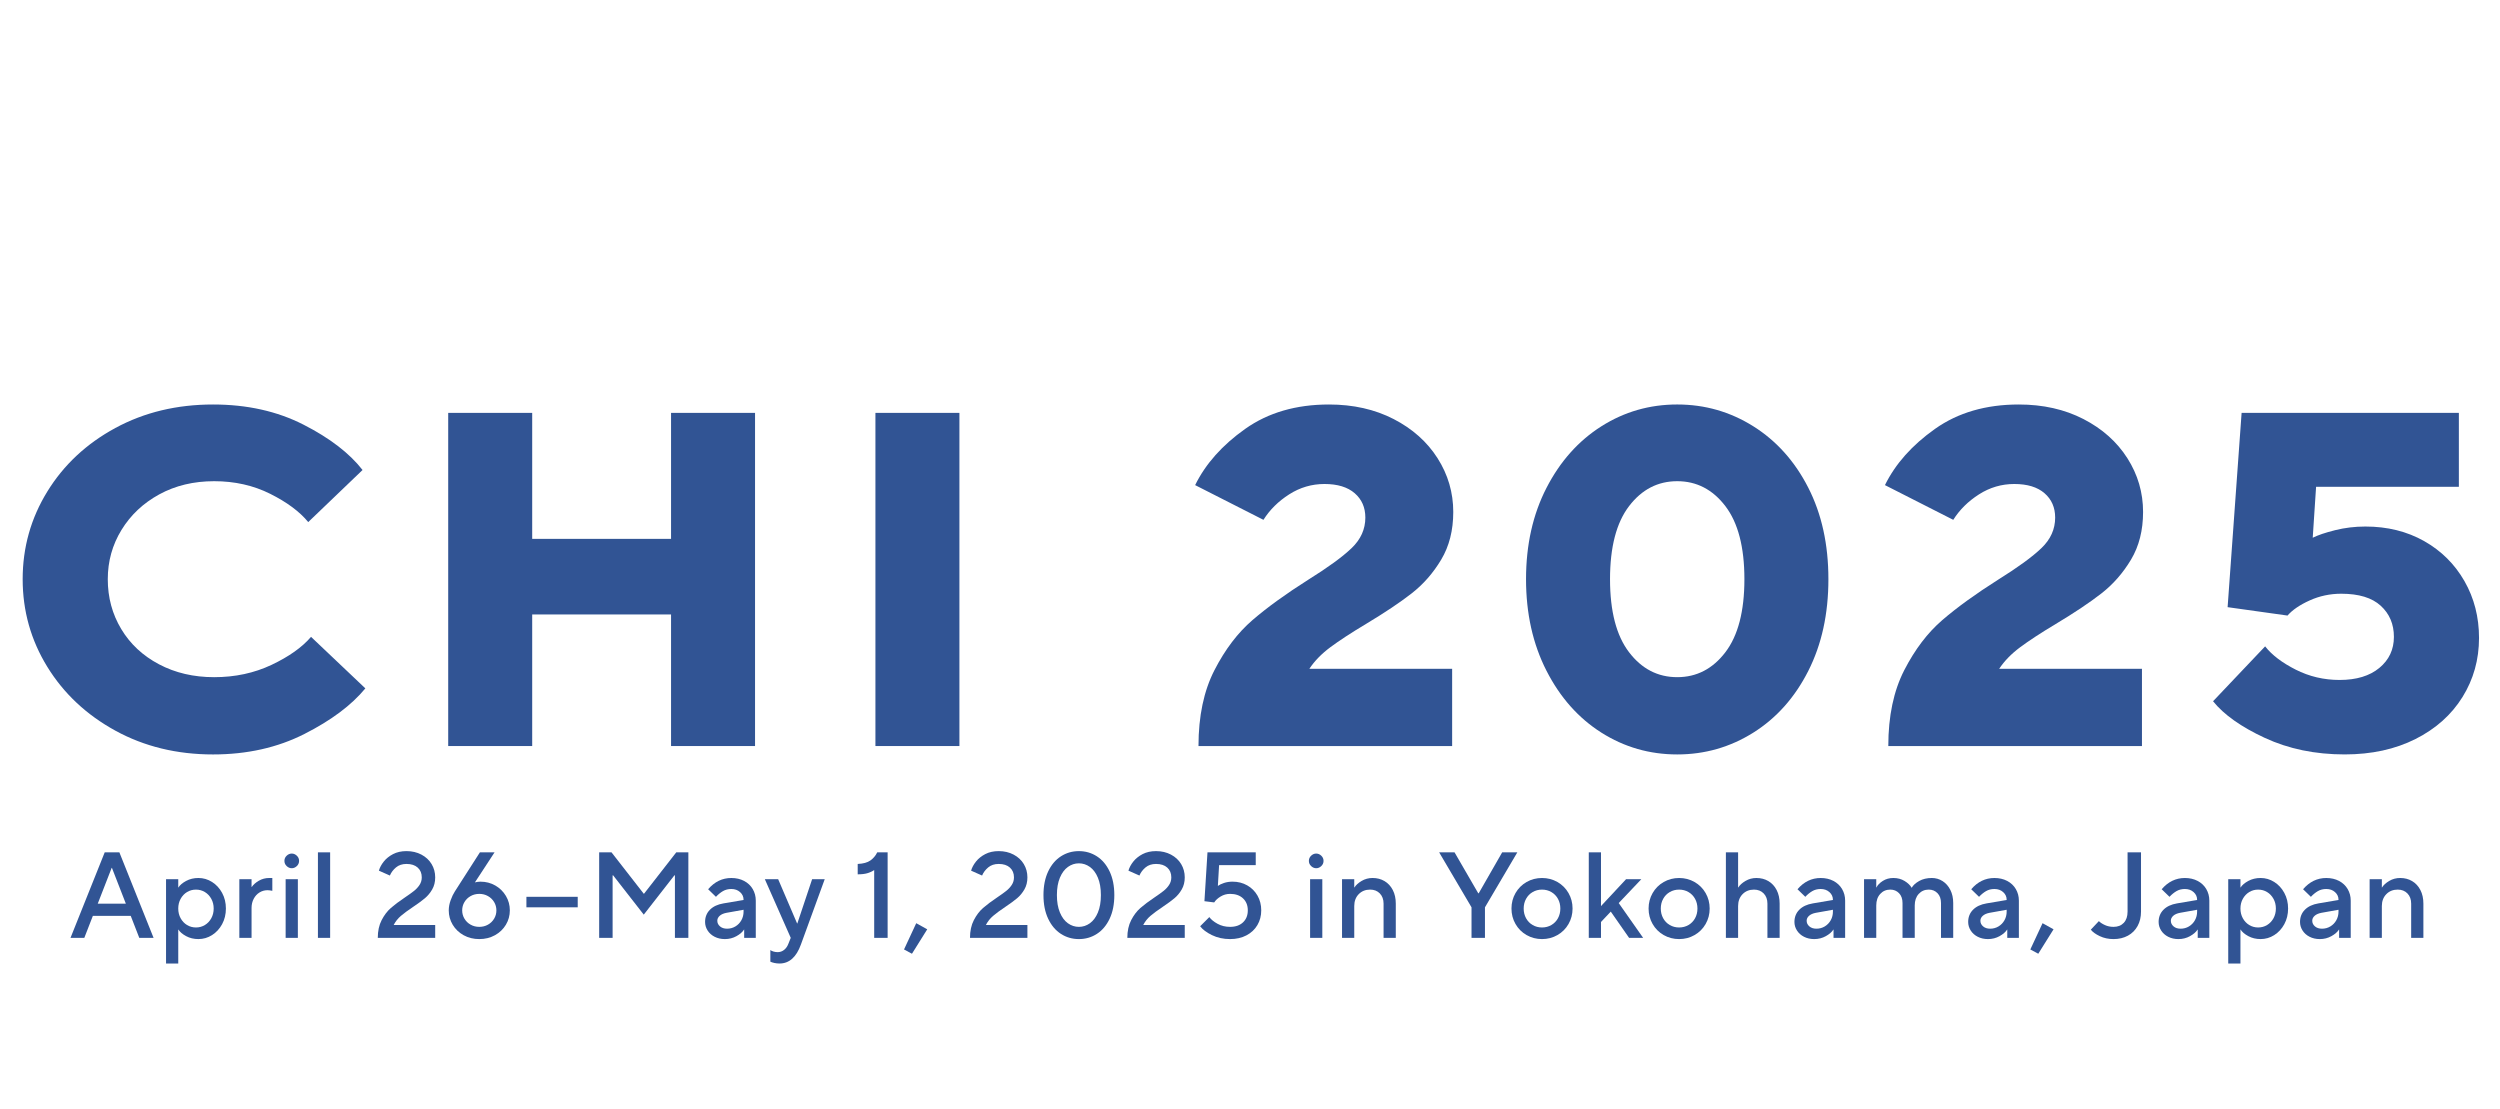
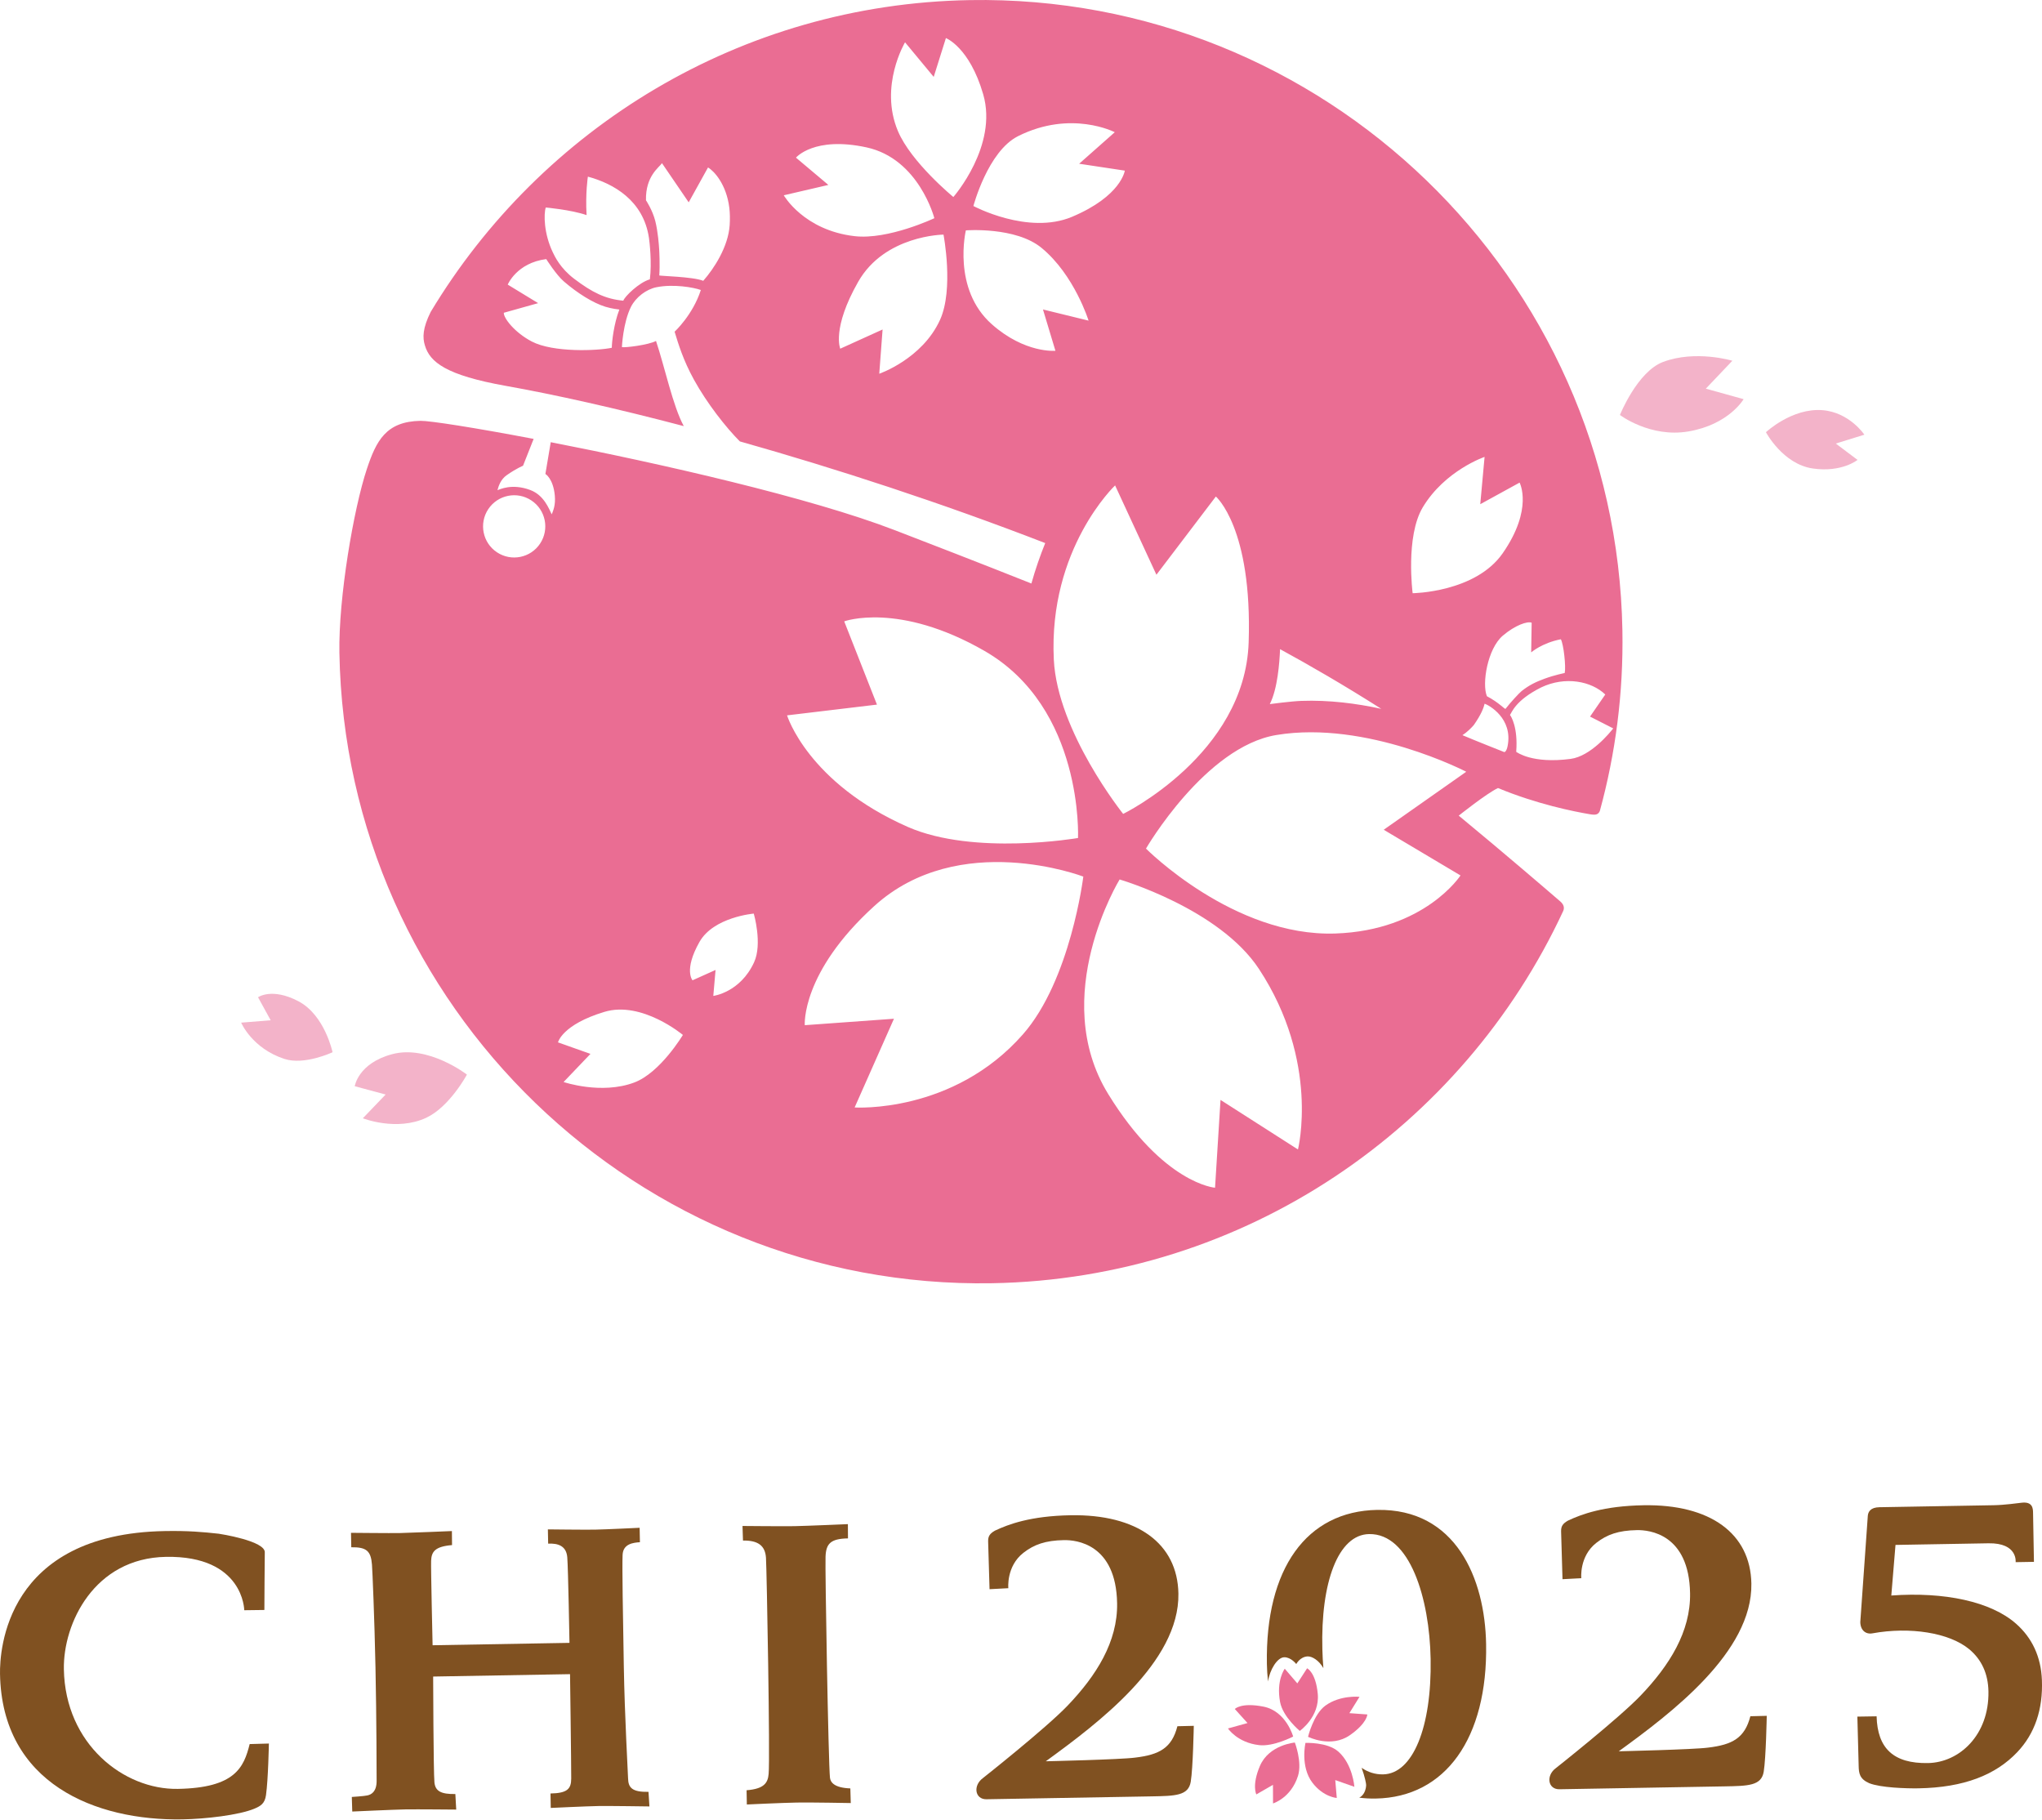
- <svg xmlns="http://www.w3.org/2000/svg" id="_レイヤー_2" viewBox="0 0 460 204">
+ <svg xmlns="http://www.w3.org/2000/svg" id="_レイヤー_2" viewBox="0 0 200 178.183">
  <defs>
-     <style>.cls-1{fill:none;}.cls-1,.cls-2{stroke-width:0px;}.cls-2{fill:#315494;}</style>
+     <style>.cls-1{fill:#f3b3c9;}.cls-1,.cls-2,.cls-3{stroke-width:0px;}.cls-2{fill:#805121;}.cls-3{fill:#ea6d93;}</style>
  </defs>
  <g id="_レイヤー_1-2">
-     <g id="chi2025">
-       <g id="daytime">
-         <path class="cls-2" d="m21.222,134.438c-5.323-2.918-9.496-6.833-12.518-11.744-3.022-4.91-4.533-10.285-4.533-16.124s1.511-11.212,4.533-16.124c3.021-4.91,7.194-8.809,12.518-11.693,5.322-2.885,11.315-4.326,17.979-4.326,6.249,0,11.797,1.236,16.639,3.708,4.842,2.473,8.464,5.255,10.869,8.345l-9.993,9.582c-1.581-1.922-3.915-3.657-7.006-5.203-3.091-1.545-6.526-2.318-10.303-2.318s-7.145.809-10.097,2.422c-2.954,1.614-5.271,3.796-6.954,6.542-1.684,2.748-2.524,5.77-2.524,9.066,0,3.366.824,6.423,2.473,9.169,1.648,2.748,3.967,4.912,6.954,6.49,2.988,1.582,6.37,2.37,10.148,2.37,3.846,0,7.366-.755,10.561-2.267,3.193-1.51,5.614-3.228,7.263-5.15l9.994,9.478c-2.542,3.091-6.285,5.89-11.23,8.397-4.945,2.506-10.544,3.76-16.793,3.76-6.663,0-12.656-1.46-17.979-4.379Z" />
-         <path class="cls-2" d="m97.924,137.271h-15.454v-61.301h15.454v23.181h25.55v-23.181h15.454v61.301h-15.454v-24.211h-25.55v24.211Z" />
-         <path class="cls-2" d="m176.533,137.271h-15.454v-61.301h15.454v61.301Z" />
-         <path class="cls-2" d="m220.522,137.271c0-5.494.979-10.148,2.937-13.961,1.958-3.812,4.292-6.885,7.006-9.221,2.713-2.334,6.13-4.807,10.251-7.418,3.64-2.266,6.301-4.206,7.984-5.82,1.683-1.613,2.524-3.485,2.524-5.615,0-1.854-.653-3.348-1.957-4.481-1.306-1.134-3.16-1.7-5.563-1.7-2.336,0-4.5.636-6.491,1.906-1.992,1.271-3.572,2.833-4.739,4.688l-12.569-6.388c1.923-3.915,4.997-7.366,9.222-10.354,4.224-2.987,9.357-4.48,15.402-4.48,4.464,0,8.43.893,11.899,2.678,3.467,1.787,6.164,4.19,8.087,7.212,1.923,3.023,2.885,6.32,2.885,9.891,0,3.366-.738,6.284-2.215,8.757-1.478,2.473-3.297,4.551-5.46,6.233-2.164,1.685-4.963,3.555-8.396,5.615-2.748,1.648-4.93,3.075-6.543,4.275-1.614,1.202-2.902,2.524-3.863,3.966h26.271v14.219h-46.671Z" />
-         <path class="cls-2" d="m294.648,134.799c-4.224-2.68-7.59-6.474-10.097-11.385-2.508-4.91-3.761-10.525-3.761-16.845s1.253-11.915,3.761-16.794c2.507-4.875,5.873-8.654,10.097-11.332,4.224-2.679,8.876-4.018,13.96-4.018s9.752,1.339,14.012,4.018c4.258,2.678,7.624,6.439,10.097,11.281s3.709,10.457,3.709,16.845-1.236,12.021-3.709,16.896c-2.473,4.879-5.839,8.654-10.097,11.334-4.26,2.678-8.93,4.018-14.012,4.018s-9.736-1.34-13.96-4.018Zm22.82-14.785c2.334-3.055,3.503-7.537,3.503-13.444s-1.169-10.388-3.503-13.444c-2.336-3.057-5.29-4.586-8.86-4.586s-6.526,1.529-8.86,4.586c-2.336,3.057-3.503,7.538-3.503,13.444s1.167,10.39,3.503,13.444c2.334,3.058,5.288,4.585,8.86,4.585s6.524-1.527,8.86-4.585Z" />
-         <path class="cls-2" d="m347.448,137.271c0-5.494.979-10.148,2.937-13.961,1.958-3.812,4.292-6.885,7.006-9.221,2.713-2.334,6.13-4.807,10.251-7.418,3.64-2.266,6.301-4.206,7.984-5.82,1.683-1.613,2.524-3.485,2.524-5.615,0-1.854-.653-3.348-1.957-4.481-1.306-1.134-3.16-1.7-5.563-1.7-2.336,0-4.5.636-6.491,1.906-1.992,1.271-3.572,2.833-4.739,4.688l-12.569-6.388c1.923-3.915,4.997-7.366,9.222-10.354,4.224-2.987,9.357-4.48,15.402-4.48,4.464,0,8.43.893,11.899,2.678,3.467,1.787,6.164,4.19,8.087,7.212,1.923,3.023,2.885,6.32,2.885,9.891,0,3.366-.738,6.284-2.215,8.757-1.478,2.473-3.297,4.551-5.46,6.233-2.164,1.685-4.963,3.555-8.396,5.615-2.748,1.648-4.93,3.075-6.543,4.275-1.614,1.202-2.902,2.524-3.863,3.966h26.271v14.219h-46.671Z" />
-         <path class="cls-2" d="m416.732,135.777c-4.363-2.025-7.539-4.275-9.53-6.748l9.581-10.098c1.236,1.582,3.107,3.006,5.615,4.276,2.507,1.271,5.203,1.905,8.088,1.905,3.091,0,5.527-.736,7.314-2.215,1.785-1.476,2.679-3.382,2.679-5.717s-.808-4.24-2.421-5.719c-1.615-1.477-4.036-2.215-7.264-2.215-2.061,0-4.002.412-5.821,1.236-1.82.824-3.178,1.752-4.069,2.781l-11.023-1.545,2.575-35.75h39.975v13.6h-26.271l-.618,9.375c.961-.479,2.334-.943,4.121-1.391,1.785-.446,3.64-.67,5.563-.67,4.052,0,7.657.894,10.817,2.679,3.158,1.786,5.631,4.241,7.418,7.366,1.785,3.127,2.679,6.611,2.679,10.457,0,3.984-1.015,7.607-3.039,10.869-2.027,3.264-4.912,5.839-8.654,7.728-3.744,1.888-8.088,2.833-13.033,2.833-5.427,0-10.32-1.014-14.681-3.039Z" />
-         <path class="cls-2" d="m15.513,172.566h-2.54l6.294-15.735h2.697l6.294,15.735h-2.63l-1.573-4.047h-6.968l-1.574,4.047Zm5.035-12.881l-2.562,6.586h5.17l-2.562-6.586h-.045Z" />
-         <path class="cls-2" d="m30.551,177.287v-15.511h2.248v1.528h.022c.284-.449.761-.854,1.428-1.214.666-.359,1.419-.54,2.259-.54.899,0,1.734.244,2.506.731.772.487,1.391,1.157,1.854,2.012.465.854.697,1.813.697,2.877s-.232,2.023-.697,2.878c-.464.854-1.082,1.524-1.854,2.012-.771.486-1.606.73-2.506.73-.84,0-1.593-.18-2.259-.54-.667-.359-1.144-.765-1.428-1.214h-.022v6.25h-2.248Zm7.148-7.082c.494-.299.888-.715,1.18-1.247.293-.532.438-1.128.438-1.787s-.146-1.255-.438-1.786c-.292-.532-.686-.948-1.18-1.248s-1.042-.449-1.641-.449-1.146.149-1.642.449c-.494.3-.888.716-1.18,1.248-.292.531-.438,1.127-.438,1.786s.146,1.255.438,1.787.686.948,1.18,1.247c.495.301,1.042.45,1.642.45s1.146-.149,1.641-.45Z" />
-         <path class="cls-2" d="m44.038,172.566v-10.79h2.248v1.416h.045c.284-.419.716-.798,1.293-1.136.576-.336,1.217-.506,1.922-.506h.562v2.361c-.345-.075-.645-.113-.899-.113-.524,0-1.011.139-1.461.416-.449.277-.806.668-1.067,1.17-.263.502-.394,1.06-.394,1.674v5.508h-2.248Z" />
-         <path class="cls-2" d="m52.749,159.359c-.277-.262-.416-.58-.416-.955s.139-.693.416-.955.588-.394.933-.394.655.132.933.394.416.581.416.955-.139.693-.416.955c-.277.263-.588.395-.933.395s-.655-.132-.933-.395Zm2.057,13.207h-2.248v-10.79h2.248v10.79Z" />
-         <path class="cls-2" d="m60.746,172.566h-2.248v-15.735h2.248v15.735Z" />
-         <path class="cls-2" d="m69.513,172.566c0-1.26.235-2.346.708-3.26.472-.914,1.037-1.66,1.697-2.236.659-.577,1.513-1.218,2.562-1.922.733-.495,1.304-.902,1.708-1.226.404-.321.742-.688,1.012-1.102.27-.411.404-.872.404-1.382,0-.75-.247-1.35-.742-1.799-.494-.449-1.184-.674-2.067-.674-.779,0-1.424.213-1.934.641-.51.427-.884.926-1.124,1.494l-2.022-.898c.164-.57.464-1.128.899-1.675.434-.547,1.003-1.004,1.708-1.372.704-.366,1.528-.55,2.473-.55,1.019,0,1.933.214,2.742.641s1.435,1.008,1.877,1.741c.441.734.663,1.552.663,2.451,0,.839-.184,1.577-.551,2.214-.367.638-.812,1.177-1.337,1.618-.525.442-1.244.971-2.158,1.585-.944.63-1.697,1.185-2.259,1.663-.562.48-1.009,1.042-1.338,1.686h7.643v2.361h-10.564Z" />
-         <path class="cls-2" d="m91.135,162.934c.823.473,1.476,1.113,1.955,1.922.479.81.72,1.693.72,2.652s-.244,1.844-.73,2.652c-.487.81-1.158,1.45-2.013,1.922-.854.473-1.812.709-2.877.709s-2.022-.236-2.877-.709c-.854-.472-1.525-1.112-2.012-1.922-.487-.809-.73-1.693-.73-2.652,0-.599.115-1.221.348-1.865s.491-1.184.776-1.619l4.607-7.192h2.697l-3.618,5.53c.329-.09.674-.135,1.033-.135.989,0,1.896.235,2.721.707Zm-1.35,7.205c.479-.27.858-.637,1.136-1.102s.416-.975.416-1.529-.139-1.063-.416-1.527c-.277-.465-.656-.832-1.136-1.102-.479-.271-1.011-.405-1.596-.405s-1.116.135-1.596.405c-.479.27-.858.637-1.135,1.102-.278.464-.416.974-.416,1.527s.138,1.064.416,1.529c.276.465.655.832,1.135,1.102s1.012.404,1.596.404,1.116-.135,1.596-.404Z" />
-         <path class="cls-2" d="m106.3,166.946h-9.44v-1.933h9.44v1.933Z" />
-         <path class="cls-2" d="m112.72,172.566h-2.473v-15.735h2.271l5.934,7.62h.045l5.935-7.62h2.226v15.735h-2.473v-11.51h-.09l-5.643,7.238-5.642-7.238h-.09v11.51Z" />
-         <path class="cls-2" d="m136.917,162.091c.682.36,1.21.858,1.585,1.495.374.637.562,1.346.562,2.124v6.856h-2.136v-1.529h-.022c-.284.449-.749.854-1.394,1.214-.645.36-1.356.54-2.135.54-.705,0-1.334-.143-1.889-.428-.555-.284-.985-.67-1.292-1.157-.308-.487-.461-1.008-.461-1.562,0-.899.296-1.647.888-2.247s1.42-.99,2.483-1.17l3.709-.629v-.045c0-.555-.213-1.023-.641-1.404-.427-.383-.963-.574-1.606-.574-.585,0-1.102.132-1.552.394-.449.263-.876.61-1.281,1.046l-1.438-1.395c1.184-1.379,2.607-2.068,4.271-2.068.884,0,1.666.181,2.349.54Zm-1.607,8.374c.465-.277.832-.656,1.102-1.136s.404-1.012.404-1.597v-.336l-3.146.562c-.54.104-.955.288-1.248.551-.292.263-.438.565-.438.91,0,.405.164.749.494,1.034.329.285.765.427,1.304.427.554,0,1.063-.138,1.528-.415Z" />
-         <path class="cls-2" d="m149.433,161.776h2.315l-4.384,12.026c-.839,2.322-2.15,3.484-3.934,3.484-.329,0-.648-.035-.955-.102-.308-.068-.551-.146-.73-.236v-2.135c.135.104.326.193.573.27.247.074.506.111.775.111.435,0,.824-.135,1.169-.404s.606-.637.787-1.102l.449-1.123-4.766-10.79h2.45l3.484,8.138h.045l2.72-8.138Z" />
-         <path class="cls-2" d="m160.852,160.09c-.375.256-.798.45-1.27.585-.473.135-1.061.202-1.765.202v-1.91c1.019-.045,1.798-.259,2.337-.641.54-.383.959-.881,1.259-1.495h1.911v15.735h-2.473v-12.477Z" />
-         <path class="cls-2" d="m170.611,170.992l-2.81,4.496-1.461-.787,2.248-4.832,2.022,1.123Z" />
-         <path class="cls-2" d="m178.479,172.566c0-1.26.235-2.346.708-3.26.472-.914,1.037-1.66,1.697-2.236.659-.577,1.513-1.218,2.562-1.922.733-.495,1.304-.902,1.708-1.226.404-.321.742-.688,1.012-1.102.27-.411.404-.872.404-1.382,0-.75-.247-1.35-.742-1.799-.494-.449-1.184-.674-2.067-.674-.779,0-1.424.213-1.934.641-.51.427-.884.926-1.124,1.494l-2.022-.898c.164-.57.464-1.128.899-1.675.434-.547,1.003-1.004,1.708-1.372.704-.366,1.528-.55,2.473-.55,1.019,0,1.933.214,2.742.641s1.435,1.008,1.877,1.741c.441.734.663,1.552.663,2.451,0,.839-.184,1.577-.551,2.214-.367.638-.812,1.177-1.337,1.618-.525.442-1.244.971-2.158,1.585-.944.63-1.697,1.185-2.259,1.663-.562.48-1.009,1.042-1.338,1.686h7.643v2.361h-10.564Z" />
-         <path class="cls-2" d="m195.212,171.836c-.988-.637-1.771-1.566-2.349-2.788s-.865-2.671-.865-4.35.288-3.128.865-4.349c.577-1.222,1.36-2.15,2.349-2.788.989-.637,2.091-.955,3.305-.955s2.315.318,3.305.955c.989.638,1.771,1.566,2.349,2.788.577,1.221.865,2.671.865,4.349s-.288,3.128-.865,4.35-1.359,2.151-2.349,2.788-2.091.955-3.305.955-2.315-.318-3.305-.955Zm5.328-1.956c.614-.442,1.104-1.102,1.472-1.978.367-.877.551-1.945.551-3.204s-.184-2.326-.551-3.203c-.367-.876-.857-1.536-1.472-1.978-.615-.442-1.289-.664-2.023-.664s-1.408.222-2.023.664c-.614.441-1.104,1.102-1.472,1.978-.367.877-.551,1.944-.551,3.203s.184,2.327.551,3.204c.367.876.857,1.535,1.472,1.978.615.442,1.289.663,2.023.663s1.408-.221,2.023-.663Z" />
-         <path class="cls-2" d="m207.43,172.566c0-1.26.235-2.346.708-3.26.472-.914,1.037-1.66,1.697-2.236.659-.577,1.513-1.218,2.562-1.922.733-.495,1.304-.902,1.708-1.226.404-.321.742-.688,1.012-1.102.27-.411.404-.872.404-1.382,0-.75-.247-1.35-.742-1.799-.494-.449-1.184-.674-2.067-.674-.779,0-1.424.213-1.934.641-.51.427-.884.926-1.124,1.494l-2.022-.898c.164-.57.464-1.128.899-1.675.434-.547,1.003-1.004,1.708-1.372.704-.366,1.528-.55,2.473-.55,1.019,0,1.933.214,2.742.641s1.435,1.008,1.877,1.741c.441.734.663,1.552.663,2.451,0,.839-.184,1.577-.551,2.214-.367.638-.812,1.177-1.337,1.618-.525.442-1.244.971-2.158,1.585-.944.63-1.697,1.185-2.259,1.663-.562.48-1.009,1.042-1.338,1.686h7.643v2.361h-10.564Z" />
-         <path class="cls-2" d="m222.997,172.061c-.997-.487-1.72-1.031-2.169-1.63l1.686-1.687c.33.45.835.862,1.518,1.236.682.375,1.45.562,2.304.562,1.004,0,1.799-.277,2.383-.832.585-.555.877-1.289.877-2.203s-.292-1.648-.877-2.203c-.584-.554-1.379-.831-2.383-.831-.629,0-1.21.161-1.742.483s-.925.686-1.18,1.09l-1.799-.225.562-8.991h8.879v2.36h-6.743l-.226,3.821c.255-.194.626-.374,1.113-.54.486-.164,1.015-.246,1.585-.246,1.003,0,1.906.229,2.708.686s1.431,1.086,1.889,1.888c.457.802.686,1.704.686,2.708s-.236,1.908-.708,2.709c-.473.802-1.144,1.432-2.012,1.889-.87.457-1.874.686-3.013.686-1.229,0-2.342-.244-3.338-.73Z" />
-         <path class="cls-2" d="m241.249,159.359c-.277-.262-.416-.58-.416-.955s.139-.693.416-.955.588-.394.933-.394.655.132.933.394.416.581.416.955-.139.693-.416.955c-.277.263-.588.395-.933.395s-.655-.132-.933-.395Zm2.057,13.207h-2.248v-10.79h2.248v10.79Z" />
-         <path class="cls-2" d="m246.934,172.566v-10.79h2.248v1.528h.022c.284-.449.73-.854,1.338-1.214.606-.359,1.277-.54,2.012-.54.823,0,1.559.191,2.202.574.645.382,1.15.93,1.518,1.641.367.712.551,1.547.551,2.506v6.295h-2.248v-6.295c0-.778-.229-1.404-.686-1.877-.457-.472-1.053-.707-1.787-.707-.854,0-1.555.28-2.102.842-.547.562-.82,1.293-.82,2.192v5.845h-2.248Z" />
-         <path class="cls-2" d="m273.233,172.566h-2.473v-5.62l-5.957-10.115h2.832l4.361,7.53h.09l4.315-7.53h2.788l-5.957,10.115v5.62Z" />
-         <path class="cls-2" d="m280.887,172.049c-.861-.494-1.539-1.172-2.034-2.034-.494-.862-.741-1.81-.741-2.844s.247-1.981.741-2.843c.495-.862,1.173-1.541,2.034-2.035.862-.494,1.81-.742,2.844-.742s1.981.248,2.844.742c.861.494,1.54,1.173,2.034,2.035.494.861.742,1.809.742,2.843s-.248,1.981-.742,2.844-1.173,1.54-2.034,2.034c-.862.494-1.81.742-2.844.742s-1.981-.248-2.844-.742Zm4.563-1.844c.517-.299.922-.715,1.214-1.247s.438-1.128.438-1.787-.146-1.255-.438-1.786c-.292-.532-.697-.948-1.214-1.248s-1.09-.449-1.72-.449-1.202.149-1.72.449c-.517.3-.921.716-1.214,1.248-.292.531-.438,1.127-.438,1.786s.146,1.255.438,1.787c.293.532.697.948,1.214,1.247.518.301,1.091.45,1.72.45s1.203-.149,1.72-.45Z" />
-         <path class="cls-2" d="m294.583,172.566h-2.248v-15.735h2.248v9.891l4.608-4.945h2.81l-4.158,4.384,4.495,6.406h-2.585l-3.371-4.834-1.799,1.911v2.923Z" />
-         <path class="cls-2" d="m306.115,172.049c-.861-.494-1.539-1.172-2.034-2.034-.494-.862-.741-1.81-.741-2.844s.247-1.981.741-2.843c.495-.862,1.173-1.541,2.034-2.035.862-.494,1.81-.742,2.844-.742s1.981.248,2.844.742c.861.494,1.54,1.173,2.034,2.035.494.861.742,1.809.742,2.843s-.248,1.981-.742,2.844-1.173,1.54-2.034,2.034c-.862.494-1.81.742-2.844.742s-1.981-.248-2.844-.742Zm4.563-1.844c.517-.299.922-.715,1.214-1.247s.438-1.128.438-1.787-.146-1.255-.438-1.786c-.292-.532-.697-.948-1.214-1.248s-1.09-.449-1.72-.449-1.202.149-1.72.449c-.517.3-.921.716-1.214,1.248-.292.531-.438,1.127-.438,1.786s.146,1.255.438,1.787c.293.532.697.948,1.214,1.247.518.301,1.091.45,1.72.45s1.203-.149,1.72-.45Z" />
-         <path class="cls-2" d="m317.563,172.566v-15.735h2.248v6.474h.022c.284-.449.73-.854,1.338-1.214.606-.359,1.277-.54,2.012-.54.824,0,1.559.191,2.203.574.644.382,1.149.93,1.517,1.641.367.712.551,1.547.551,2.506v6.295h-2.248v-6.295c0-.778-.229-1.404-.686-1.877-.457-.472-1.053-.707-1.787-.707-.854,0-1.555.28-2.102.842-.547.562-.82,1.293-.82,2.192v5.845h-2.248Z" />
-         <path class="cls-2" d="m337.358,162.091c.682.36,1.21.858,1.585,1.495.374.637.562,1.346.562,2.124v6.856h-2.136v-1.529h-.022c-.284.449-.749.854-1.394,1.214-.645.36-1.356.54-2.135.54-.705,0-1.334-.143-1.889-.428-.555-.284-.985-.67-1.292-1.157-.308-.487-.461-1.008-.461-1.562,0-.899.296-1.647.888-2.247s1.42-.99,2.483-1.17l3.709-.629v-.045c0-.555-.213-1.023-.641-1.404-.427-.383-.963-.574-1.606-.574-.585,0-1.102.132-1.552.394-.449.263-.876.61-1.281,1.046l-1.438-1.395c1.184-1.379,2.607-2.068,4.271-2.068.884,0,1.666.181,2.349.54Zm-1.607,8.374c.465-.277.832-.656,1.102-1.136s.404-1.012.404-1.597v-.336l-3.146.562c-.54.104-.955.288-1.248.551-.292.263-.438.565-.438.91,0,.405.164.749.494,1.034.329.285.765.427,1.304.427.554,0,1.063-.138,1.528-.415Z" />
-         <path class="cls-2" d="m342.983,172.566v-10.79h2.248v1.528h.022c.225-.449.618-.854,1.181-1.214.562-.359,1.21-.54,1.944-.54.778,0,1.468.185,2.067.551.6.368,1.026.776,1.281,1.226h.045c.255-.449.708-.857,1.36-1.226.651-.366,1.427-.551,2.326-.551.72,0,1.379.191,1.979.574.599.382,1.075.922,1.427,1.618.353.696.528,1.503.528,2.417v6.406h-2.247v-6.406c0-.765-.214-1.367-.641-1.811-.428-.441-.964-.662-1.607-.662-.75,0-1.368.266-1.854.797-.487.533-.73,1.24-.73,2.125v5.957h-2.248v-6.406c0-.765-.214-1.367-.641-1.811-.427-.441-.963-.662-1.607-.662-.749,0-1.367.266-1.854.797-.487.533-.73,1.24-.73,2.125v5.957h-2.248Z" />
-         <path class="cls-2" d="m369.326,162.091c.682.36,1.21.858,1.585,1.495.374.637.562,1.346.562,2.124v6.856h-2.136v-1.529h-.022c-.284.449-.749.854-1.394,1.214-.645.36-1.356.54-2.135.54-.705,0-1.334-.143-1.889-.428-.555-.284-.985-.67-1.292-1.157-.308-.487-.461-1.008-.461-1.562,0-.899.296-1.647.888-2.247s1.42-.99,2.483-1.17l3.709-.629v-.045c0-.555-.213-1.023-.641-1.404-.427-.383-.963-.574-1.606-.574-.585,0-1.102.132-1.552.394-.449.263-.876.61-1.281,1.046l-1.438-1.395c1.184-1.379,2.607-2.068,4.271-2.068.884,0,1.666.181,2.349.54Zm-1.607,8.374c.465-.277.832-.656,1.102-1.136s.404-1.012.404-1.597v-.336l-3.146.562c-.54.104-.955.288-1.248.551-.292.263-.438.565-.438.91,0,.405.164.749.494,1.034.329.285.765.427,1.304.427.554,0,1.063-.138,1.528-.415Z" />
-         <path class="cls-2" d="m377.852,170.992l-2.81,4.496-1.461-.787,2.248-4.832,2.022,1.123Z" />
-         <path class="cls-2" d="m386.36,172.251c-.757-.359-1.308-.757-1.652-1.19l1.483-1.574c.27.27.645.514,1.124.73.479.218,1.004.326,1.573.326.794,0,1.424-.248,1.889-.742.464-.494.696-1.184.696-2.068v-10.901h2.473v10.901c0,1.005-.21,1.889-.629,2.653-.42.765-1.012,1.356-1.776,1.775-.764.419-1.648.63-2.652.63-.929,0-1.772-.18-2.528-.54Z" />
-         <path class="cls-2" d="m404.369,162.091c.682.36,1.21.858,1.585,1.495.374.637.562,1.346.562,2.124v6.856h-2.136v-1.529h-.022c-.284.449-.749.854-1.394,1.214-.645.36-1.356.54-2.135.54-.705,0-1.334-.143-1.889-.428-.555-.284-.985-.67-1.292-1.157-.308-.487-.461-1.008-.461-1.562,0-.899.296-1.647.888-2.247s1.42-.99,2.483-1.17l3.709-.629v-.045c0-.555-.213-1.023-.641-1.404-.427-.383-.963-.574-1.606-.574-.585,0-1.102.132-1.552.394-.449.263-.876.61-1.281,1.046l-1.438-1.395c1.184-1.379,2.607-2.068,4.271-2.068.884,0,1.666.181,2.349.54Zm-1.607,8.374c.465-.277.832-.656,1.102-1.136s.404-1.012.404-1.597v-.336l-3.146.562c-.54.104-.955.288-1.248.551-.292.263-.438.565-.438.91,0,.405.164.749.494,1.034.329.285.765.427,1.304.427.554,0,1.063-.138,1.528-.415Z" />
-         <path class="cls-2" d="m409.995,177.287v-15.511h2.248v1.528h.022c.284-.449.761-.854,1.428-1.214.666-.359,1.419-.54,2.259-.54.899,0,1.734.244,2.506.731.772.487,1.391,1.157,1.854,2.012.465.854.697,1.813.697,2.877s-.232,2.023-.697,2.878c-.464.854-1.082,1.524-1.854,2.012-.771.486-1.606.73-2.506.73-.84,0-1.593-.18-2.259-.54-.667-.359-1.144-.765-1.428-1.214h-.022v6.25h-2.248Zm7.148-7.082c.494-.299.888-.715,1.18-1.247.293-.532.438-1.128.438-1.787s-.146-1.255-.438-1.786c-.292-.532-.686-.948-1.18-1.248s-1.042-.449-1.641-.449-1.146.149-1.642.449c-.494.3-.888.716-1.18,1.248-.292.531-.438,1.127-.438,1.786s.146,1.255.438,1.787.686.948,1.18,1.247c.495.301,1.042.45,1.642.45s1.146-.149,1.641-.45Z" />
-         <path class="cls-2" d="m430.386,162.091c.682.36,1.21.858,1.585,1.495.374.637.562,1.346.562,2.124v6.856h-2.136v-1.529h-.022c-.284.449-.749.854-1.394,1.214-.645.36-1.356.54-2.135.54-.705,0-1.334-.143-1.889-.428-.555-.284-.985-.67-1.292-1.157-.308-.487-.461-1.008-.461-1.562,0-.899.296-1.647.888-2.247s1.42-.99,2.483-1.17l3.709-.629v-.045c0-.555-.213-1.023-.641-1.404-.427-.383-.963-.574-1.606-.574-.585,0-1.102.132-1.552.394-.449.263-.876.61-1.281,1.046l-1.438-1.395c1.184-1.379,2.607-2.068,4.271-2.068.884,0,1.666.181,2.349.54Zm-1.607,8.374c.465-.277.832-.656,1.102-1.136s.404-1.012.404-1.597v-.336l-3.146.562c-.54.104-.955.288-1.248.551-.292.263-.438.565-.438.91,0,.405.164.749.494,1.034.329.285.765.427,1.304.427.554,0,1.063-.138,1.528-.415Z" />
-         <path class="cls-2" d="m436.012,172.566v-10.79h2.248v1.528h.022c.284-.449.73-.854,1.338-1.214.606-.359,1.277-.54,2.012-.54.823,0,1.559.191,2.202.574.645.382,1.15.93,1.518,1.641.367.712.551,1.547.551,2.506v6.295h-2.248v-6.295c0-.778-.229-1.404-.686-1.877-.457-.472-1.053-.707-1.787-.707-.854,0-1.555.28-2.102.842-.547.562-.82,1.293-.82,2.192v5.845h-2.248Z" />
-       </g>
-       <rect class="cls-1" width="460" height="204" />
+     <g id="logo-chi2025">
+       <path class="cls-2" d="m24.453,170.805c-.568,2.276-1.416,4.29-7.037,4.388-5.267.092-11.031-4.362-11.16-11.716-.078-4.497,2.972-10.886,9.998-11.008,7.625-.133,7.669,5.227,7.669,5.227l1.971-.025s.029-5.483.04-5.608c.127-1.158-4.464-1.855-4.511-1.86-1.581-.171-2.974-.3-5.277-.26C.553,150.215-.038,161.648.002,163.936c.187,10.727,9.351,14.391,17.864,14.242,2.278-.04,5.518-.416,7.038-1.041.619-.263,1.032-.497,1.149-1.337.219-1.559.282-5.048.282-5.048l-1.882.052Z" />
+       <path class="cls-2" d="m63.518,175.484c-1.579.028-1.984-.385-2.003-1.326-.01-.495-.331-6.017-.416-10.924-.086-4.907-.172-9.844-.12-10.956.045-1.096,1.059-1.201,1.697-1.243l-.028-1.413s-3.335.164-4.371.182-4.616-.026-4.616-.026l.027,1.397c.973-.05,1.785.222,1.873,1.345.089,1.109.216,8.372.216,8.372l-13.407.234s-.176-7.639-.146-8.264c.036-.896.371-1.406,2.05-1.545l-.013-1.374s-4.293.181-5.12.196-4.762-.023-4.762-.023l.026,1.414c1.518-.026,1.922.388,2.027,1.699.044.544.243,5.188.344,10.062.105,5.067.11,10.374.112,11.114.002,1.058-.507,1.343-.911,1.429-.311.072-1.519.149-1.519.149l.043,1.428s4.122-.19,5.211-.209,4.972.018,4.972.018l-.085-1.523c-1.41.025-1.97-.29-2.05-1.147-.097-1.038-.125-10.359-.125-10.359l13.407-.234s.121,8.74.116,10.231c-.005,1.001-.379,1.427-2.029,1.455l.025,1.415s3.545-.167,4.663-.186,5.001.04,5.001.04l-.091-1.428Z" />
+       <path class="cls-2" d="m77.804,149.463c-1.124.02-5.08-.018-5.08-.018l.046,1.427c1.438-.022,2.171.47,2.252,1.681.075,1.11.414,19.72.26,21.177-.074.86-.427,1.463-2.159,1.596l.025,1.395s3.512-.166,4.911-.19,5.268.049,5.268.049l-.042-1.434c-1.537-.057-1.932-.567-1.995-1.033-.155-1.378-.488-20.55-.434-21.663.051-1.26.474-1.759,2.198-1.789l-.009-1.396s-4.119.178-5.243.198Z" />
+       <path class="cls-2" d="m115.319,169.055c-.551,2.135-1.752,2.789-4.139,3.075-1.426.193-8.751.359-8.751.359,5.104-3.709,13.105-9.709,12.988-16.423-.086-4.917-4.036-7.785-10.567-7.671-3.913.068-6.085.884-7.408,1.51-.509.296-.67.552-.661,1.052l.138,4.679,1.84-.097s-.216-2.143,1.476-3.465c1.039-.812,2.159-1.212,3.976-1.244,1.195-.021,5.101.363,5.202,6.181.066,3.771-2.036,7.086-4.839,10.017-2.144,2.242-8.292,7.098-8.292,7.098-1.008.731-.801,2.102.336,2.082l16.169-.282c2.33-.041,3.614-.063,3.839-1.437.222-1.342.297-5.471.297-5.471l-1.605.039Z" />
+       <path class="cls-2" d="m171.437,168.076c-.551,2.135-1.752,2.789-4.139,3.075-1.426.193-8.751.359-8.751.359,5.104-3.709,13.105-9.709,12.988-16.423-.086-4.917-4.036-7.785-10.567-7.671-3.913.068-6.085.884-7.408,1.51-.509.296-.67.552-.661,1.052l.138,4.679,1.84-.097s-.216-2.143,1.476-3.465c1.039-.812,2.159-1.212,3.976-1.244,1.195-.021,5.101.363,5.202,6.181.066,3.771-2.036,7.086-4.839,10.017-2.144,2.242-8.292,7.098-8.292,7.098-1.008.731-.801,2.102.336,2.082l16.169-.282c2.33-.041,3.614-.063,3.839-1.437.222-1.342.297-5.471.297-5.471l-1.605.039Z" />
+       <path class="cls-2" d="m197.452,159.012c-2.456-2.166-7.013-3.136-12.211-2.756l.41-4.956,9.106-.159c2.895-.051,2.66,1.848,2.66,1.848l1.794-.031-.087-4.806c-.007-.382-.019-1.108-1.099-.987-.355.04-1.694.228-2.745.247l-11.208.196c-.869.015-1.095.453-1.132.828l-.737,10.425c.014.78.518,1.22,1.186,1.099,3.674-.668,7.518-.063,9.462,1.539,1.233,1.016,1.873,2.413,1.904,4.151.074,4.268-2.847,6.96-5.924,7.014-3.376.059-4.948-1.442-5.03-4.578l-1.884.029s.116,4.234.126,4.812c.013.739.094,1.294,1.03,1.707,1.115.446,3.649.525,4.833.504,4.436-.077,7.553-1.302,9.682-3.554,1.707-1.806,2.515-4.178,2.403-7.048-.088-2.259-.941-4.118-2.537-5.524Z" />
+       <path class="cls-2" d="m134.893,147.87c-6.931.121-10.973,5.762-10.81,15.091.009.538.045,1.116.112,1.719.164-1.162.915-2.367,1.585-2.378s1.18.666,1.18.666c0,0,.354-.702,1.099-.749.445-.028,1.139.398,1.557,1.149-.05-.606-.083-1.219-.099-1.831-.175-6.567,1.544-11.246,4.576-11.299,3.993-.07,5.923,6.293,6.027,12.235.117,6.708-1.755,11.248-4.656,11.299-.783.014-1.482-.217-2.102-.642.314.855.45,1.557.443,1.695-.045.905-.583,1.185-.676,1.227.512.067,1.05.097,1.616.087,6.828-.119,10.97-5.916,10.809-15.128-.112-6.44-2.973-13.274-10.663-13.14Z" />
+       <path class="cls-3" d="m131.071,171.532c-1.071-.936-3.209-.842-3.209-.842,0,0-.531,2.322.689,3.91,1.073,1.397,2.377,1.483,2.377,1.483l-.148-1.752,1.872.657s-.155-2.209-1.582-3.456Z" />
+       <path class="cls-3" d="m123.4,172.947c-.812,1.905-.351,2.788-.351,2.788l1.629-.938.007,1.82s1.755-.525,2.443-2.691c.431-1.357-.307-3.272-.307-3.272,0,0-2.535.216-3.42,2.293Z" />
+       <path class="cls-3" d="m132.162,167.777l.993-1.601s-1.887-.195-3.34.86c-1.173.852-1.701,3.057-1.701,3.057,0,0,2.247,1.132,4.098-.16,1.701-1.188,1.708-2.029,1.708-2.029l-1.756-.128Z" />
+       <path class="cls-3" d="m127.305,169.515s1.971-1.382,1.761-3.629c-.199-2.129-1.045-2.502-1.045-2.502l-.957,1.477-1.231-1.437s-.855,1.138-.459,3.256c.274,1.469,1.931,2.835,1.931,2.835Z" />
+       <path class="cls-3" d="m126.657,170.068s-.683-2.485-2.896-2.928c-2.215-.44-2.819.229-2.819.229l1.242,1.376-1.912.53s.906,1.386,3.054,1.633c1.413.163,3.331-.84,3.331-.84Z" />
+       <path class="cls-1" d="m45.732,105.239s-3.797-2.939-7.319-2.001c-3.341.891-3.668,3.14-3.668,3.14l3.026.812-2.233,2.327s3.308,1.305,6.208-.049c2.294-1.072,3.986-4.229,3.986-4.229Z" />
+       <path class="cls-1" d="m32.571,103.048s-.759-3.641-3.352-4.996c-2.605-1.361-3.946-.386-3.946-.386l1.238,2.253-2.89.233s1.056,2.511,4.231,3.551c1.973.646,4.72-.654,4.72-.654Z" />
+       <path class="cls-1" d="m158.662,40.64s2.957,2.251,6.706,1.613c3.969-.675,5.407-3.161,5.407-3.161l-3.701-1.029,2.599-2.734s-3.597-1.086-6.793.12c-2.52.952-4.218,5.192-4.218,5.192Z" />
+       <path class="cls-1" d="m172.961,42.327s1.654,3.127,4.587,3.554c2.841.414,4.385-.841,4.385-.841l-2.129-1.601,2.798-.868s-1.459-2.193-4.106-2.402c-2.982-.235-5.533,2.157-5.533,2.157Z" />
+       <path class="cls-3" d="m156.69,79.431c1.543-5.627,2.32-11.563,2.213-17.685C158.298,27.1,129.619-.595,94.974.01c-22.454.392-41.988,12.577-52.79,30.536-.8,1.603-.8,2.52-.573,3.265.481,1.663,2.102,2.938,7.895,3.972,4.901.874,10.874,2.212,17.467,3.948-1.062-1.933-1.886-5.865-2.721-8.34-.733.392-3.028.675-3.341.604,0,0,.111-2.399.889-3.946.476-.947,1.505-1.72,2.495-1.92h.007c1.65-.332,3.627.013,4.341.272-.789,2.451-2.57,4.084-2.57,4.084.371,1.217.842,2.783,1.888,4.687,1.282,2.332,3.154,4.707,4.504,6.057,9.429,2.663,19.785,6.037,29.907,9.957-.49,1.216-.958,2.546-1.354,3.959-5.21-2.073-9.996-3.919-13.383-5.225-8.296-3.198-23.009-6.533-33.693-8.614-.194,1.103-.524,3.11-.524,3.11,0,0,.767.447.922,2.115.088.948-.161,1.483-.302,1.84-.263-.508-.737-1.872-2.104-2.383-1.815-.678-3.011-.039-3.212.016.114-.406.31-1.056.918-1.476.961-.669,1.587-.915,1.587-.915l1.039-2.63c-5.835-1.109-10.175-1.784-11.079-1.769-3.382.059-4.338,1.953-5.258,4.723-1.295,3.899-2.782,12.586-2.687,18,.605,34.646,29.283,62.339,63.927,61.735,24.839-.434,46.106-15.297,55.932-36.445.163-.351.025-.681-.274-.939-1.373-1.185-5.479-4.713-9.953-8.409,0,0,2.747-2.194,3.844-2.702,3.809,1.579,7.446,2.305,9.026,2.569.527.088.79.042.948-.317ZM59.921,34.059c-1.391.298-5.744.483-7.842-.616-1.695-.892-2.764-2.298-2.735-2.812l3.363-.943-2.978-1.815s.877-2.128,3.772-2.498c.027.041.972,1.538,1.729,2.191,1.335,1.152,2.851,2.102,4.067,2.477.616.19,1.323.27,1.365.271-.535,1.386-.732,3.126-.741,3.745Zm3.729-6.702c-1.057.298-2.475,1.687-2.601,2.091-1.764-.167-3.057-.814-4.814-2.146-1.345-1.02-1.888-2.159-2.105-2.619-.864-1.825-.885-3.708-.677-4.361,0,0,2.47.216,3.999.745-.126-2.183.127-3.767.127-3.767,2.504.674,5.445,2.328,5.982,6.003.06.408.295,2.431.089,4.053Zm7.816-5.297c-.144,2.121-1.547,4.264-2.588,5.441-1.028-.414-4.31-.465-4.305-.53.072-1.047,0-2.419-.012-2.553-.022-.399-.117-1.724-.38-2.769-.266-1.06-.9-2.021-.912-2.033-.057-2.378,1.304-3.234,1.568-3.635l2.616,3.834,1.892-3.413c.589.339,1.802,1.638,2.088,3.954.064.527.071,1.101.034,1.703Zm85.76,45.956l-1.492,2.163,2.271,1.157c-.319.405-2.198,2.726-4.176,2.986-3.77.497-5.265-.659-5.327-.692.186-2.393-.498-3.478-.61-3.61.174-.216.494-1.418,3.064-2.703,2.36-1.122,4.913-.605,6.271.699Zm-7.21-7.029l-.047,2.903s1.054-.925,2.906-1.284c.272.495.512,2.681.378,3.305-.035.009-.971.189-1.982.56-.829.304-1.487.614-2.237,1.206-.233.184-1.109,1.131-1.577,1.74-.059.076-.653-.622-1.824-1.232-.507-1.225.058-4.654,1.555-5.931,1.213-1.032,2.434-1.447,2.828-1.267Zm-10.662-11.309c2.171-3.611,6.05-4.932,6.05-4.932l-.423,4.633,3.852-2.115s1.369,2.561-1.647,6.91c-2.676,3.859-8.827,3.922-8.827,3.922,0,0-.723-5.554.995-8.419Zm-13.98,13.897c2.861,1.559,6.244,3.513,9.912,5.845-2.424-.531-5.113-.878-7.837-.779-.973.035-3.027.305-3.08.314.764-1.502.949-4.056,1.005-5.38Zm-6.289-14.95s3.587,3.065,3.212,14.297c-.366,10.966-12.291,16.787-12.291,16.787,0,0-6.445-8.042-6.792-15.115-.533-10.872,6.002-17.056,6.002-17.056l4.047,8.749,5.822-7.661Zm-19.369-35.293c5.192-2.6,9.469-.384,9.469-.384l-3.49,3.088,4.472.674s-.328,2.485-5.178,4.527c-4.305,1.805-9.651-1.061-9.651-1.061,0,0,1.413-5.359,4.379-6.844Zm-22.952,5.794l4.369-1.015-3.173-2.671s1.77-2.123,6.913-1.006c5.142,1.117,6.64,6.935,6.64,6.935,0,0-4.511,2.137-7.806,1.759-4.987-.573-6.942-4.002-6.942-4.002Zm15.304,12.2c-1.738,3.828-5.95,5.276-5.95,5.276l.325-4.334-4.147,1.881s-.848-1.978,1.759-6.555c2.605-4.57,8.355-4.617,8.355-4.617,0,0,1.029,5.331-.341,8.349Zm-4.12-18.483c-1.864-4.417.695-8.699.695-8.699l2.808,3.387,1.194-3.801s2.306.876,3.652,5.501c1.471,5.055-2.922,10.063-2.922,10.063,0,0-4.138-3.397-5.427-6.452Zm9.198,18.916c-3.918-3.463-2.546-9.198-2.546-9.198,0,0,4.877-.379,7.417,1.719,3.218,2.649,4.602,7.121,4.602,7.121l-4.467-1.094,1.22,4.047s-2.973.281-6.227-2.595Zm-44.246,21.475c-.93,1.403-2.821,1.786-4.224.855-1.403-.93-1.786-2.821-.855-4.224s2.821-1.786,4.224-.855c1.403.93,1.786,2.821.855,4.224Zm9.218,52.781c-3.228,1.21-6.918-.049-6.918-.049l2.631-2.755-3.18-1.128s.397-1.735,4.544-2.986c3.675-1.109,7.688,2.258,7.688,2.258,0,0-2.212,3.707-4.765,4.66Zm11.739-11.772c-1.363,2.963-3.994,3.291-3.994,3.291l.221-2.542-2.256,1.013s-.884-.989.677-3.751c1.382-2.451,5.322-2.782,5.322-2.782,0,0,.864,2.956.03,4.77Zm8.828-33.391s5.309-1.948,13.728,2.887c9.742,5.595,9.171,18.33,9.171,18.33,0,0-10.172,1.759-16.651-1.077-9.819-4.315-11.846-10.934-11.846-10.934l8.805-1.053-3.208-8.154Zm1.02,47.607l3.852-8.689-8.735.631s-.387-5.136,6.804-11.664c8.32-7.553,20.477-2.889,20.477-2.889,0,0-1.239,10.131-5.915,15.451-6.851,7.794-16.483,7.16-16.483,7.16Zm43.422,4.113l-7.585-4.853-.537,8.6s-5.046-.37-10.461-9.17c-5.892-9.575,1.115-21.019,1.115-21.019,0,0,9.745,2.84,13.643,8.757,5.991,9.096,3.825,17.686,3.825,17.686Zm8.399-31.311l7.521,4.475s-3.486,5.386-12.25,5.686c-9.965.341-18.556-8.316-18.556-8.316,0,0,5.803-9.989,12.79-11.126,8.84-1.461,18.577,3.601,18.577,3.601l-8.082,5.68Zm7.711-9.263c.423-.266.862-.702,1.106-.983.773-1.103.978-1.734,1.065-2.099.417.137,2.793,1.434,2.251,4.153-.102.51-.287.631-.368.569,0,0-3.002-1.186-4.054-1.64Z" />
    </g>
  </g>
</svg>
